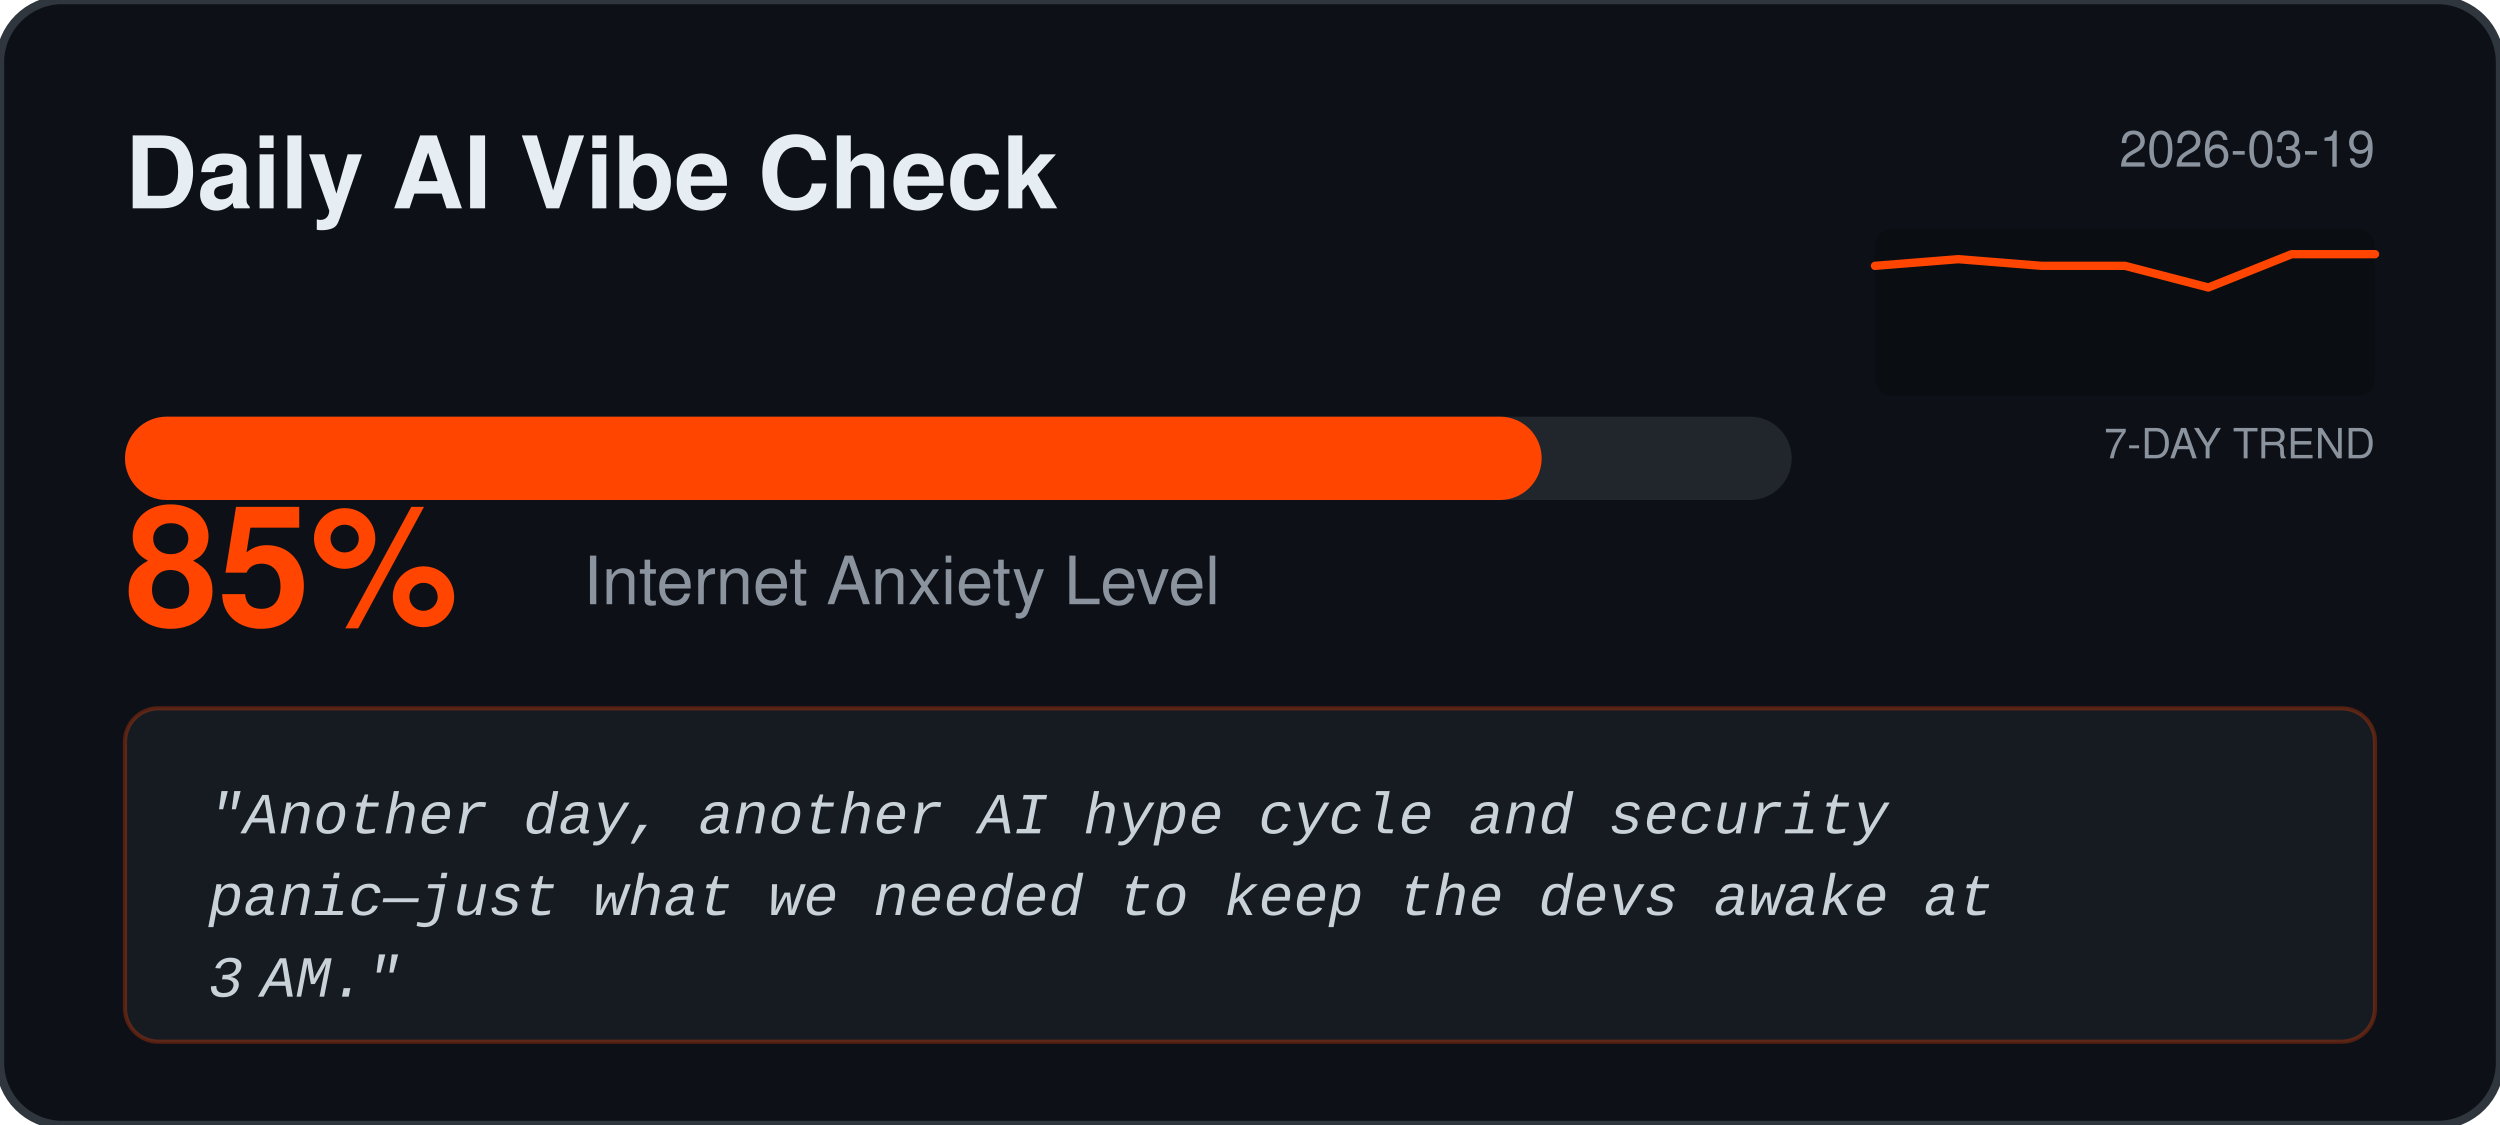
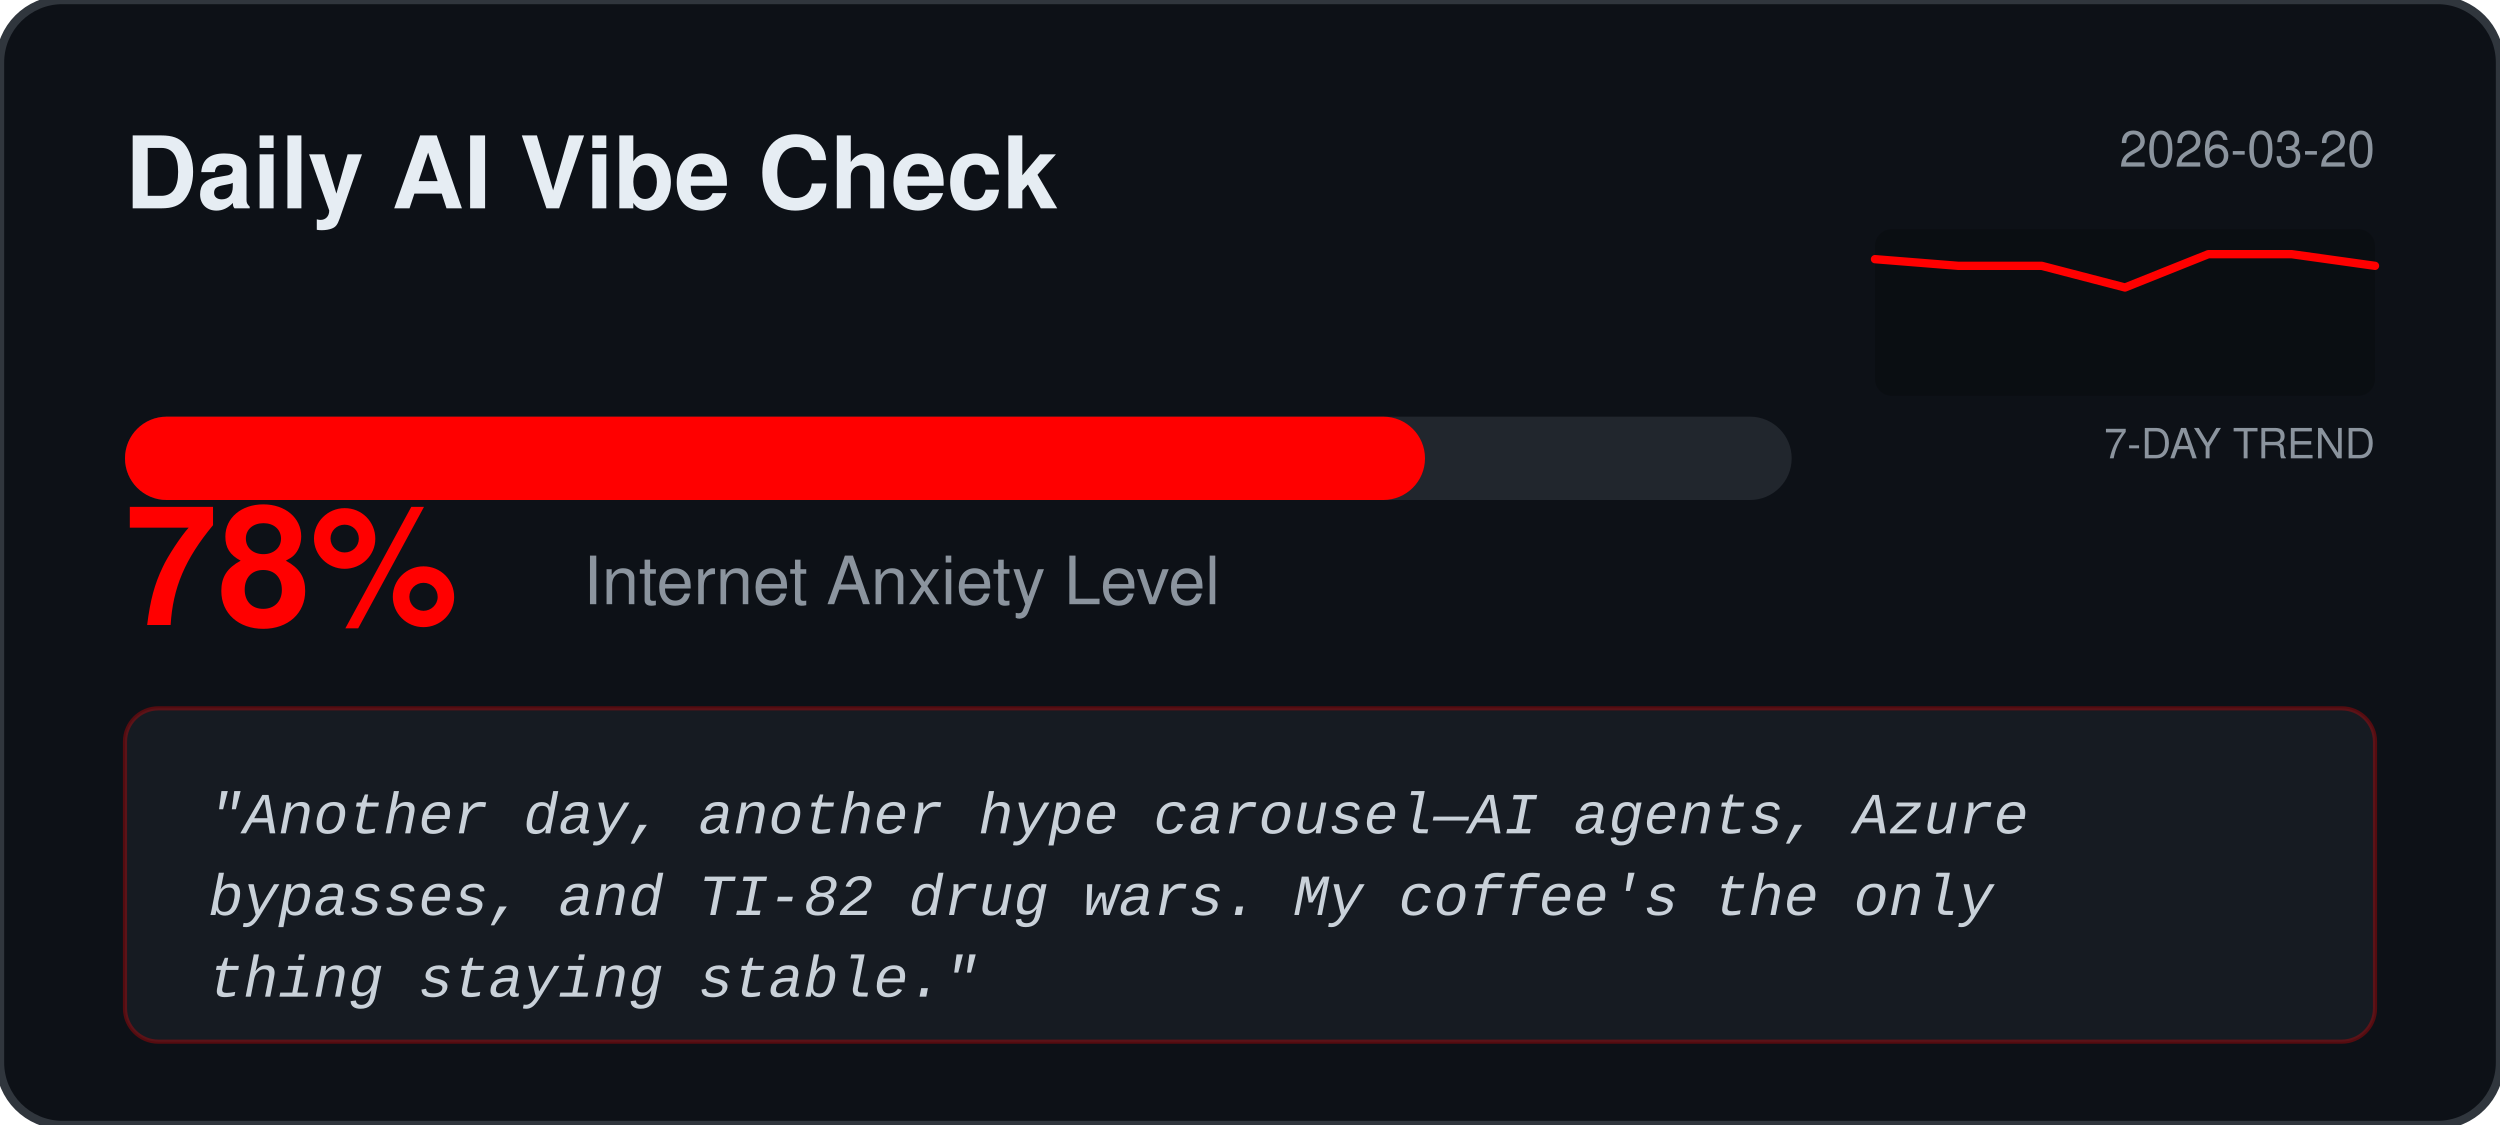
<svg xmlns="http://www.w3.org/2000/svg" width="600" height="270" viewBox="0 0 600 270" fill="none">
  <rect width="600" height="270" rx="15" fill="#0D1117" stroke="#30363D" stroke-width="2" />
  <text x="30" y="50" fill="#E6EDF3" font-family="Segoe UI, Helvetica, sans-serif" font-weight="bold" font-size="24">Daily AI Vibe Check</text>
-   <text x="570" y="40" fill="#8B949E" font-family="Segoe UI, Helvetica, sans-serif" font-size="12" text-anchor="end">2026-03-19</text>
+   <text x="570" y="40" fill="#8B949E" font-family="Segoe UI, Helvetica, sans-serif" font-size="12" text-anchor="end">2026-03-20</text>
  <rect x="450" y="55" width="120" height="40" fill="#000000" fill-opacity="0.2" rx="4" />
  <text x="570" y="110" fill="#8B949E" font-family="Segoe UI, Helvetica, sans-serif" font-size="10" text-anchor="end">7-DAY TREND</text>
-   <polyline points="450.0,63.8 470.0,62.2 490.0,63.8 510.0,63.8 530.0,69.0 550.0,61.0 570.0,61.0" fill="none" stroke="#FF4500" stroke-width="2" stroke-linecap="round" stroke-linejoin="round" />
+   <polyline points="450.0,62.2 470.0,63.8 490.0,63.8 510.0,69.0 530.0,61.0 550.0,61.0 570.0,63.8" fill="none" stroke="#FF0000" stroke-width="2" stroke-linecap="round" stroke-linejoin="round" />
  <rect x="30" y="100" width="400" height="20" rx="10" fill="#21262D" />
-   <rect x="30" y="100" width="340.0" height="20" rx="10" fill="#FF4500" />
-   <text x="30" y="150" fill="#FF4500" font-family="Segoe UI, Helvetica, sans-serif" font-weight="bold" font-size="40">85%</text>
+   <rect x="30" y="100" width="312.0" height="20" rx="10" fill="#FF0000" />
+   <text x="30" y="150" fill="#FF0000" font-family="Segoe UI, Helvetica, sans-serif" font-weight="bold" font-size="40">78%</text>
  <text x="140" y="145" fill="#8B949E" font-family="Segoe UI, Helvetica, sans-serif" font-size="16">Internet Anxiety Level</text>
-   <rect x="30" y="170" width="540" height="80" rx="8" fill="#161B22" stroke="#FF4500" stroke-opacity="0.3" />
+   <rect x="30" y="170" width="540" height="80" rx="8" fill="#161B22" stroke="#FF0000" stroke-opacity="0.3" />
  <text x="50" y="200" fill="#C9D1D9" font-family="Courier New, monospace" font-size="14" font-style="italic">
-     <tspan x="50" dy="0">"Another day, another AI hype cycle and security</tspan>
-     <tspan x="50" dy="1.4em">panic—just what we needed to keep the devs awake at</tspan>
-     <tspan x="50" dy="1.4em">3 AM."</tspan>
+     <tspan x="50" dy="0">"Another day, another hype carousel—AI agents, Azure</tspan>
+     <tspan x="50" dy="1.4em">bypasses, and TI‑82 drug wars. My coffee's the only</tspan>
+     <tspan x="50" dy="1.4em">thing staying stable."</tspan>
  </text>
</svg>
